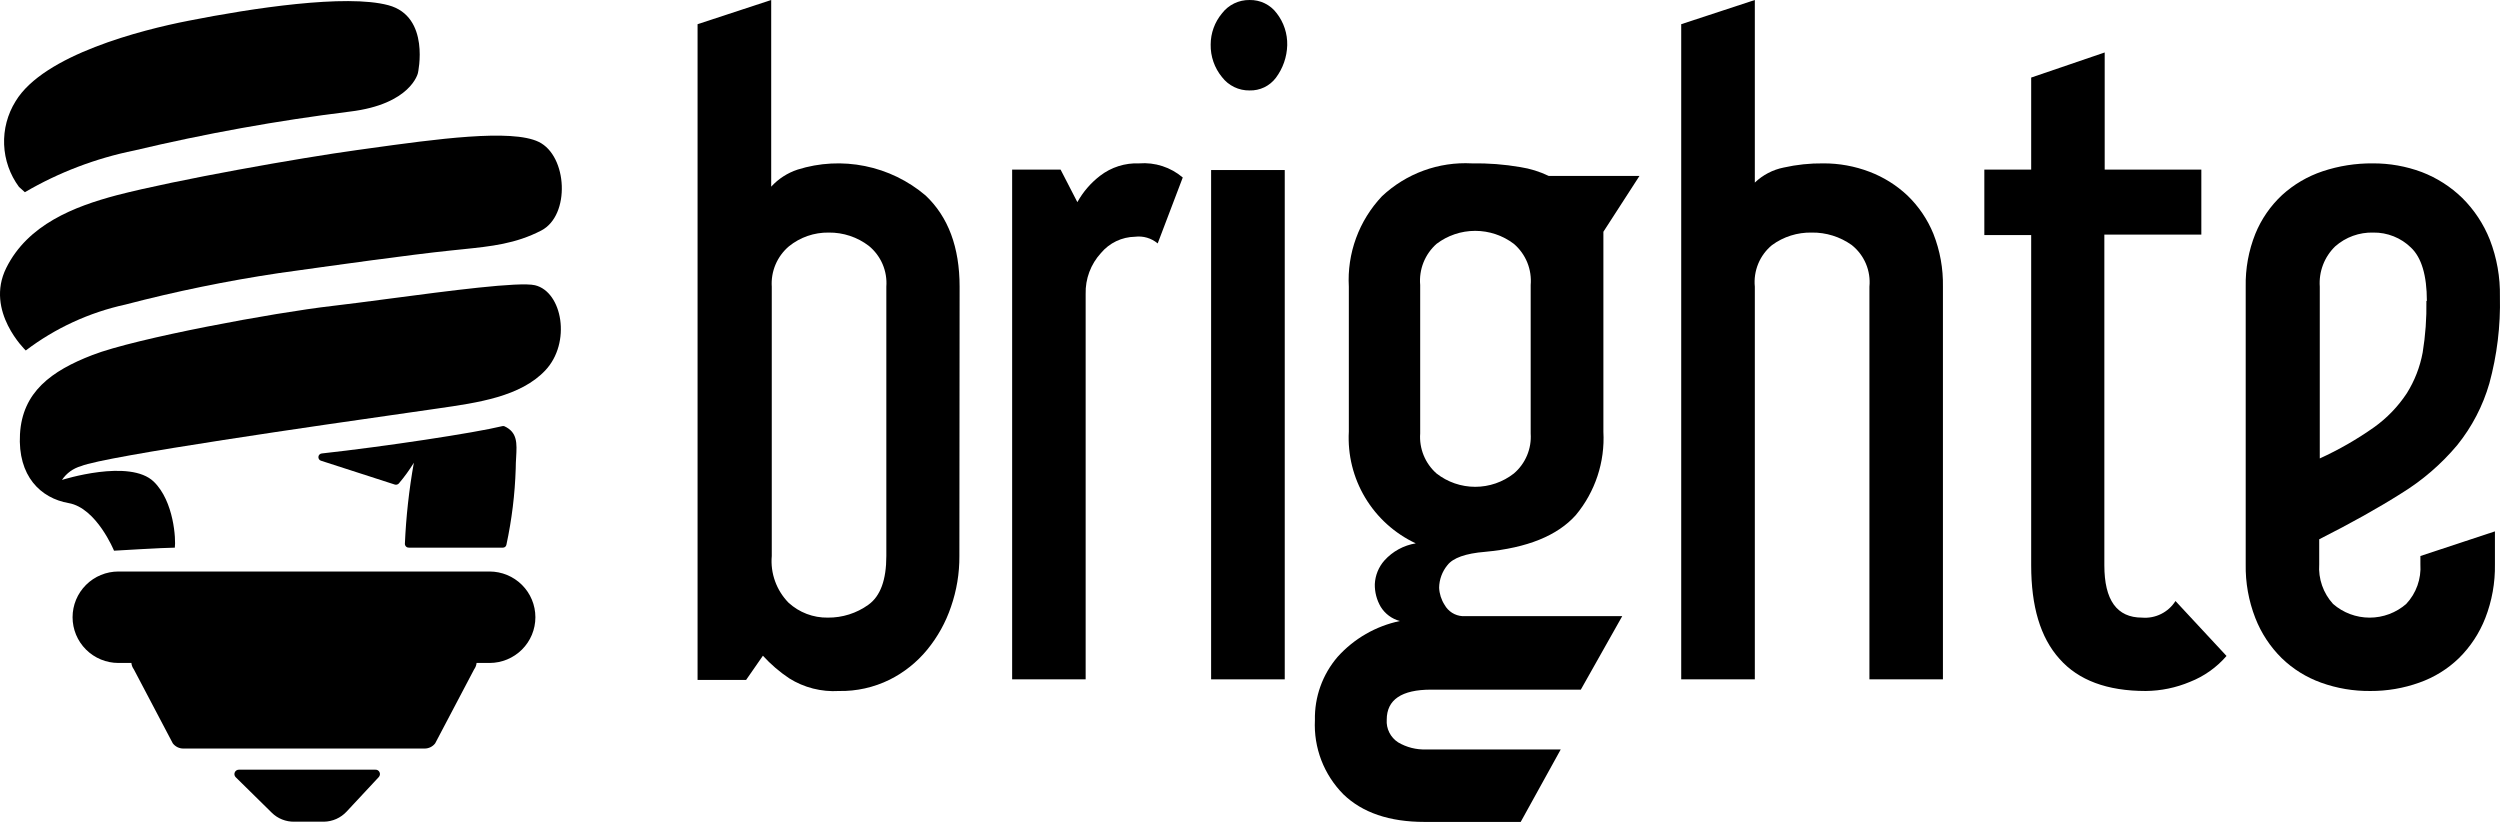
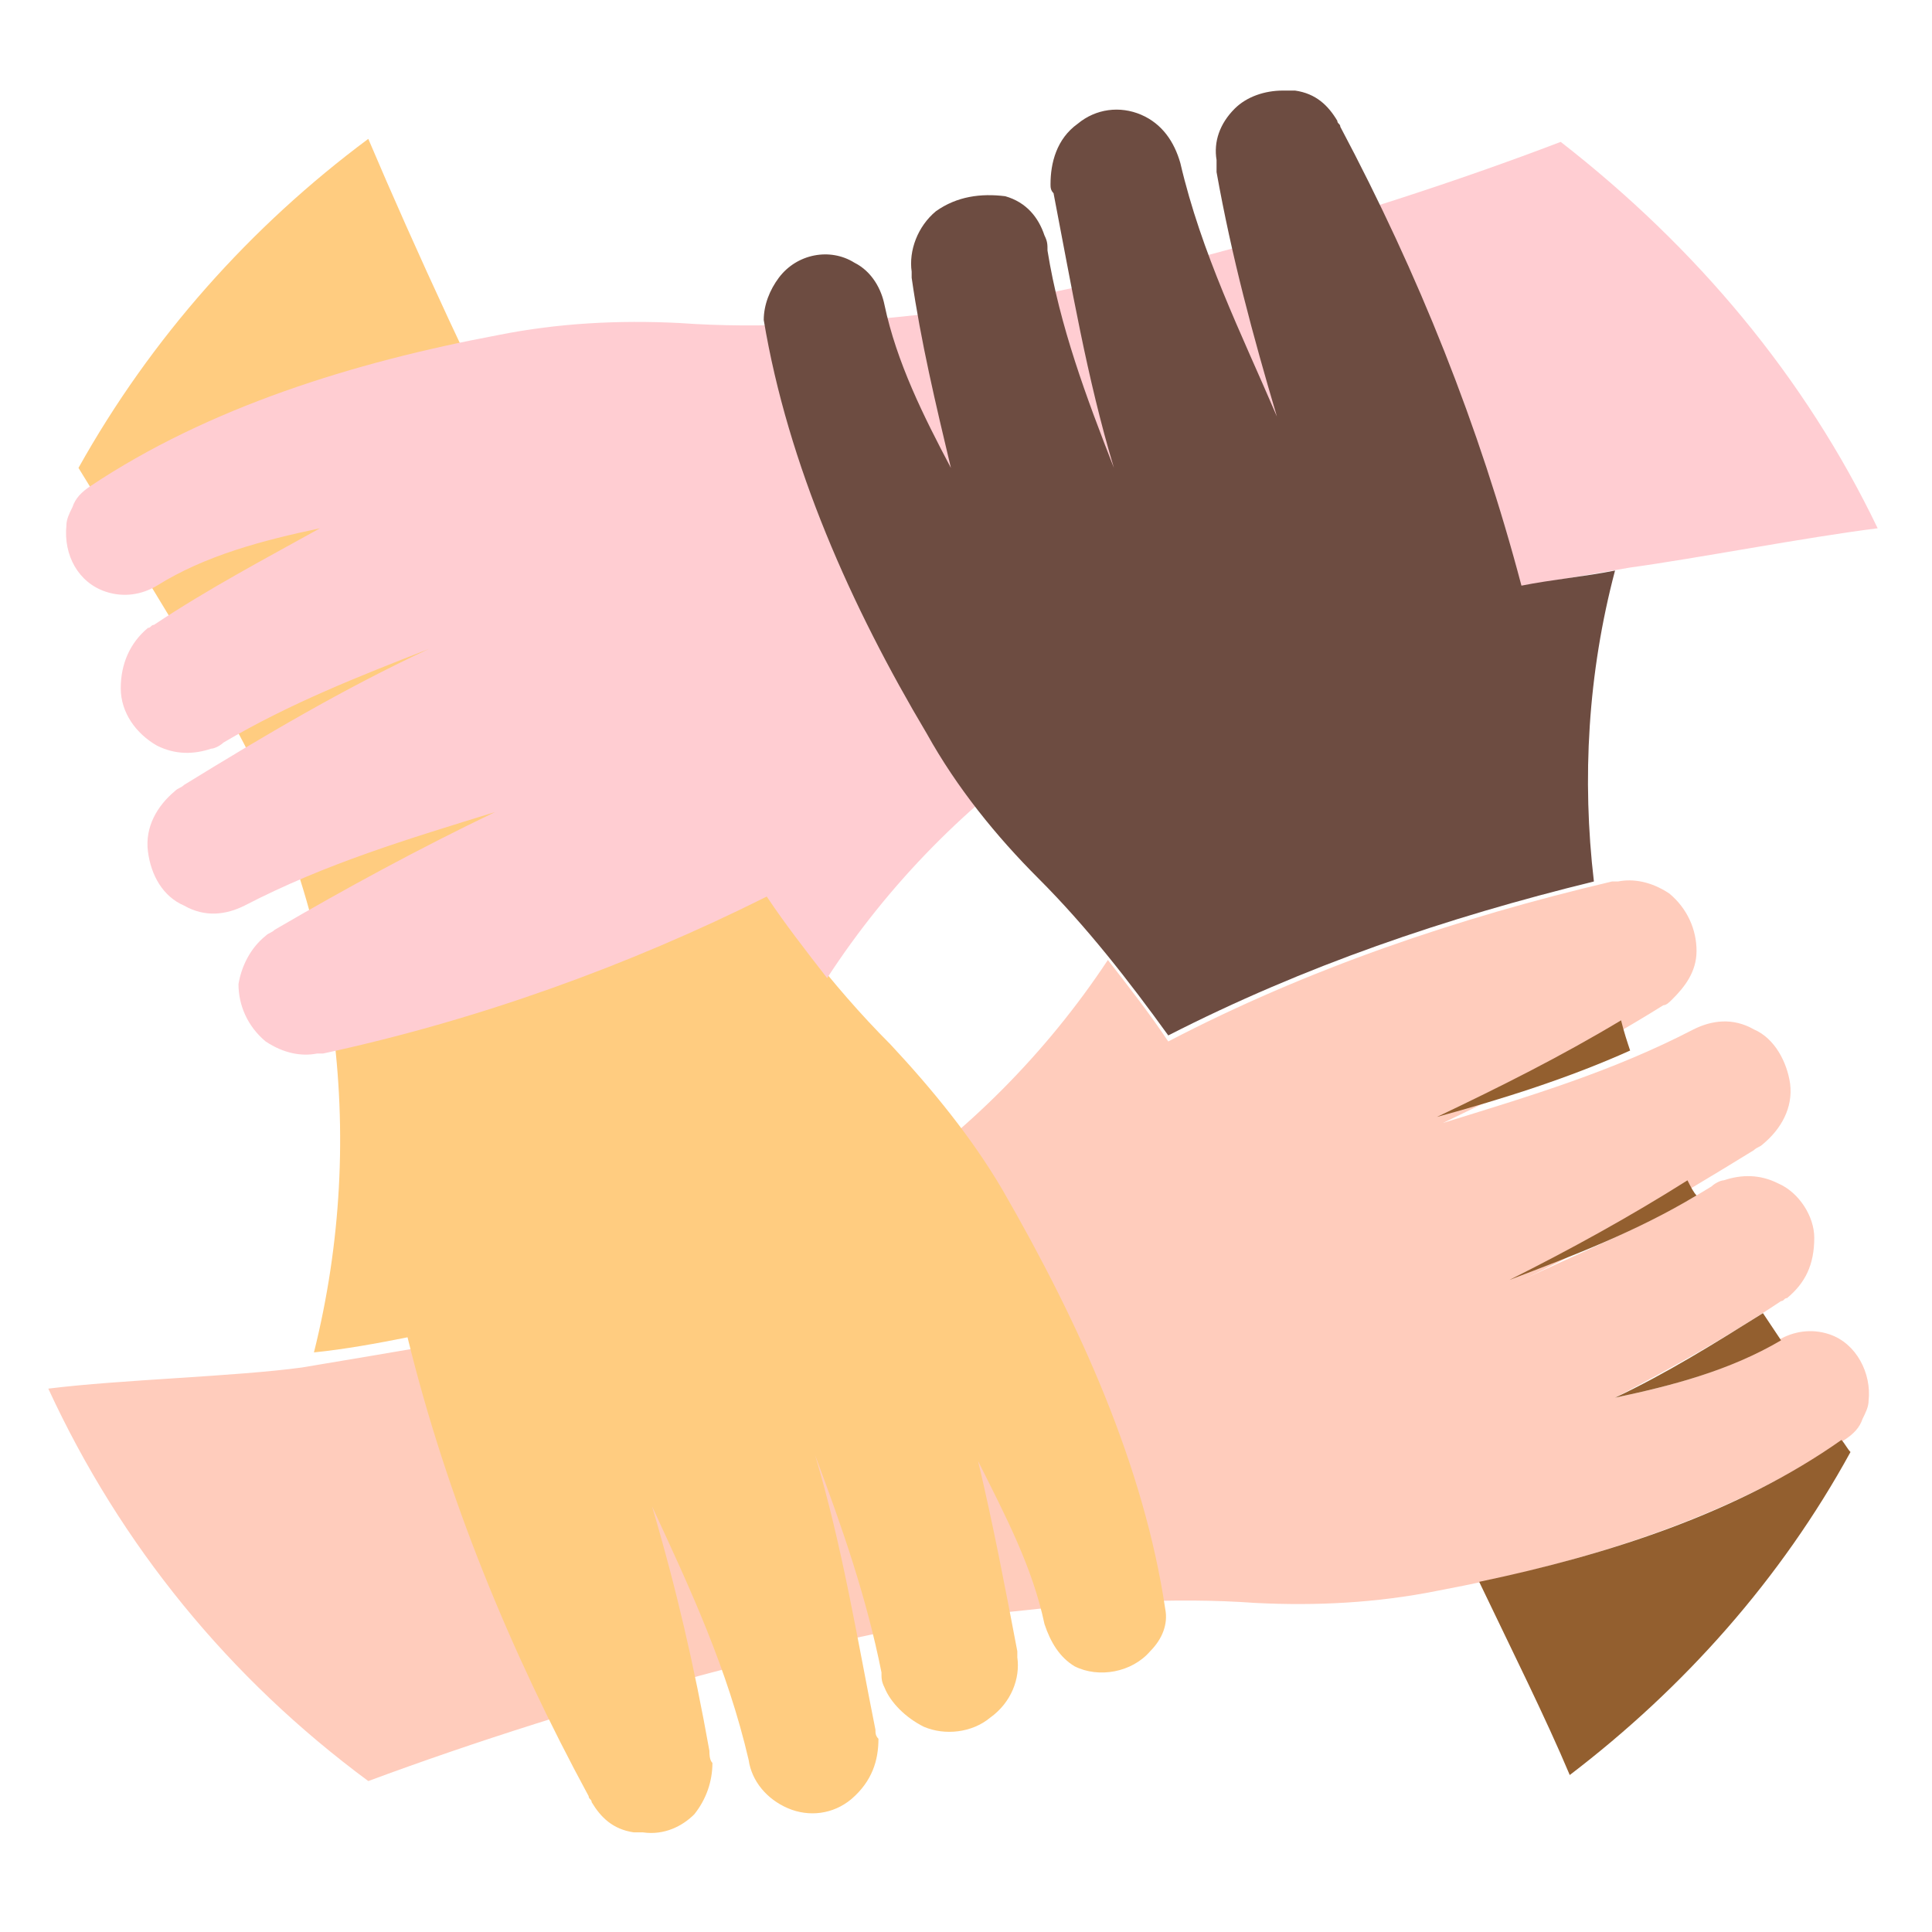
- <svg xmlns="http://www.w3.org/2000/svg" x="0px" y="0px" width="146" height="48" viewBox="0 0 146 48" enable-background="new 0 0 146 48">
-   <path d="M75.174 2.641C75.155 3.328 74.923 3.992 74.512 4.543C74.334 4.779 74.101 4.97 73.834 5.099C73.566 5.227 73.272 5.29 72.975 5.282C72.664 5.287 72.357 5.219 72.077 5.084C71.797 4.948 71.554 4.75 71.365 4.503C70.925 3.968 70.691 3.294 70.703 2.602C70.704 1.936 70.938 1.292 71.365 0.78C71.554 0.533 71.797 0.335 72.077 0.199C72.357 0.064 72.664 -0.004 72.975 0C73.283 -0.006 73.589 0.061 73.865 0.196C74.142 0.332 74.382 0.532 74.565 0.78C74.976 1.312 75.191 1.97 75.174 2.641Z" />
-   <path fill-rule="evenodd" clip-rule="evenodd" d="M55.538 35.436C55.869 34.482 56.035 33.48 56.028 32.471L56.041 16.744C56.041 14.442 55.379 12.666 54.054 11.416C53.039 10.554 51.821 9.962 50.514 9.698C49.206 9.433 47.853 9.504 46.581 9.904C45.989 10.099 45.458 10.442 45.038 10.901V0L40.738 1.413V39.707H43.573L44.554 38.294C45.011 38.795 45.527 39.239 46.091 39.615C46.957 40.158 47.971 40.416 48.993 40.354C50.019 40.374 51.034 40.147 51.954 39.694C52.8 39.271 53.547 38.675 54.147 37.944C54.758 37.199 55.23 36.349 55.538 35.436ZM46.071 14.387C46.727 13.855 47.55 13.57 48.396 13.582C49.244 13.572 50.07 13.846 50.742 14.361C51.091 14.647 51.366 15.014 51.544 15.428C51.721 15.843 51.796 16.294 51.762 16.744V32.471C51.762 33.864 51.417 34.815 50.715 35.317C50.026 35.814 49.194 36.078 48.343 36.069C47.495 36.082 46.675 35.77 46.051 35.198C45.701 34.84 45.432 34.412 45.263 33.941C45.093 33.471 45.028 32.969 45.071 32.471V16.744C45.042 16.301 45.118 15.857 45.291 15.448C45.465 15.039 45.732 14.675 46.071 14.387Z" />
-   <path d="M67.883 9.701C67.447 9.559 66.987 9.505 66.529 9.541C65.705 9.507 64.895 9.764 64.243 10.267C63.7 10.684 63.249 11.207 62.918 11.806L61.938 9.904H59.109V39.674H63.402V17.167C63.379 16.285 63.699 15.428 64.296 14.777C64.54 14.485 64.843 14.25 65.186 14.085C65.529 13.921 65.903 13.833 66.284 13.826C66.52 13.796 66.759 13.815 66.987 13.882C67.215 13.949 67.427 14.063 67.609 14.216L69.073 10.366C68.724 10.069 68.32 9.842 67.883 9.701Z" />
-   <path d="M70.729 9.93H75.029V39.674H70.729V9.93Z" />
-   <path fill-rule="evenodd" clip-rule="evenodd" d="M93.638 13.535V25.215C93.735 26.981 93.16 28.719 92.028 30.081C90.955 31.283 89.189 31.998 86.728 32.227C85.589 32.319 84.854 32.583 84.529 33.006C84.222 33.379 84.052 33.844 84.045 34.326C84.062 34.681 84.171 35.025 84.363 35.323C84.468 35.512 84.619 35.672 84.802 35.788C84.985 35.903 85.194 35.97 85.41 35.984H94.738L92.32 40.275H83.575C81.853 40.275 80.985 40.863 80.985 42.031C80.967 42.29 81.019 42.549 81.136 42.781C81.252 43.013 81.429 43.21 81.647 43.352C82.141 43.644 82.709 43.788 83.284 43.768H91.147L88.809 48H83.191C81.144 48 79.56 47.459 78.454 46.389C77.891 45.821 77.452 45.143 77.165 44.398C76.879 43.652 76.752 42.855 76.791 42.058C76.761 40.705 77.233 39.389 78.116 38.361C79.074 37.295 80.348 36.562 81.753 36.267C81.286 36.144 80.885 35.846 80.633 35.436C80.399 35.035 80.28 34.578 80.289 34.115C80.313 33.602 80.511 33.113 80.852 32.729C81.331 32.199 81.975 31.848 82.681 31.732C81.452 31.155 80.423 30.227 79.727 29.065C79.031 27.903 78.698 26.56 78.772 25.209V16.744C78.718 15.779 78.861 14.813 79.194 13.905C79.526 12.997 80.041 12.166 80.706 11.462C81.405 10.804 82.23 10.295 83.132 9.964C84.034 9.634 84.994 9.49 85.953 9.541C86.903 9.525 87.853 9.598 88.789 9.759C89.363 9.848 89.921 10.022 90.445 10.274H95.745L93.638 13.535ZM89.392 16.645C89.43 16.196 89.362 15.744 89.192 15.326C89.021 14.908 88.754 14.537 88.411 14.242C87.762 13.749 86.968 13.482 86.152 13.482C85.336 13.482 84.542 13.749 83.893 14.242C83.557 14.541 83.296 14.914 83.13 15.331C82.965 15.748 82.899 16.198 82.939 16.645V25.314C82.907 25.75 82.977 26.188 83.142 26.594C83.308 26.999 83.565 27.361 83.893 27.651C84.537 28.156 85.333 28.43 86.152 28.43C86.971 28.43 87.767 28.156 88.411 27.651C88.746 27.365 89.009 27.004 89.179 26.598C89.349 26.193 89.422 25.753 89.392 25.314V16.645Z" />
-   <path d="M109.174 39.674H113.467V16.744C113.487 15.688 113.298 14.638 112.91 13.654C112.566 12.811 112.05 12.049 111.393 11.416C110.752 10.813 109.998 10.342 109.174 10.03C108.315 9.703 107.403 9.537 106.484 9.541C105.704 9.532 104.926 9.614 104.165 9.785C103.532 9.912 102.948 10.217 102.482 10.663V0L98.183 1.413V39.674H102.482V16.744C102.437 16.289 102.505 15.829 102.679 15.405C102.853 14.982 103.129 14.607 103.483 14.315C104.154 13.823 104.969 13.566 105.802 13.582C106.642 13.569 107.464 13.826 108.147 14.315C108.507 14.603 108.789 14.976 108.969 15.4C109.148 15.824 109.218 16.286 109.174 16.744V39.674Z" />
-   <path d="M125.094 36.069C125.477 36.102 125.863 36.028 126.207 35.857C126.552 35.686 126.843 35.424 127.048 35.099L130.029 38.308C129.452 38.977 128.72 39.496 127.896 39.82C127.078 40.164 126.2 40.346 125.312 40.354C123.06 40.354 121.381 39.729 120.277 38.479C119.151 37.231 118.621 35.403 118.621 33.013V13.727H115.885V9.904H118.621V4.53L122.914 3.064V9.904H128.558V13.7H122.894V33.013C122.894 35.05 123.627 36.069 125.094 36.069Z" />
-   <path fill-rule="evenodd" clip-rule="evenodd" d="M145.141 36.096C145.531 35.095 145.722 34.027 145.704 32.953V31.032L141.351 32.471V32.953C141.379 33.375 141.32 33.799 141.178 34.197C141.036 34.596 140.813 34.961 140.523 35.27C139.932 35.786 139.172 36.07 138.387 36.07C137.601 36.07 136.842 35.786 136.25 35.27C135.966 34.958 135.748 34.592 135.609 34.194C135.47 33.796 135.413 33.374 135.442 32.953V31.494C137.297 30.556 138.9 29.659 140.225 28.82C141.464 28.06 142.571 27.106 143.504 25.994C144.363 24.928 145 23.703 145.379 22.389C145.827 20.742 146.035 19.038 145.995 17.332C146.017 16.193 145.817 15.06 145.406 13.998C145.043 13.084 144.495 12.254 143.796 11.561C143.119 10.902 142.314 10.388 141.431 10.049C140.518 9.708 139.55 9.536 138.575 9.541C137.578 9.532 136.586 9.688 135.641 10.003C134.764 10.296 133.958 10.768 133.275 11.39C132.596 12.023 132.062 12.795 131.712 13.654C131.319 14.636 131.128 15.687 131.149 16.744V32.953C131.13 34.027 131.321 35.095 131.712 36.096C132.054 36.974 132.578 37.77 133.249 38.433C133.904 39.069 134.688 39.557 135.548 39.866C136.471 40.199 137.447 40.364 138.43 40.354C139.403 40.359 140.369 40.194 141.285 39.866C142.153 39.561 142.944 39.072 143.604 38.433C144.275 37.77 144.798 36.974 145.141 36.096ZM140.801 14.46C141.417 15.041 141.729 16.084 141.729 17.576H141.702C141.719 18.584 141.646 19.592 141.484 20.587C141.328 21.432 141.013 22.241 140.556 22.97C140.047 23.741 139.401 24.413 138.648 24.951C137.65 25.656 136.588 26.266 135.475 26.773V16.744C135.444 16.31 135.508 15.873 135.664 15.466C135.819 15.059 136.063 14.691 136.376 14.387C136.989 13.847 137.784 13.559 138.602 13.582C139.008 13.576 139.412 13.651 139.79 13.802C140.167 13.952 140.511 14.176 140.801 14.46Z" />
-   <path d="M1.452 11.225C3.434 10.067 5.594 9.244 7.845 8.788C11.996 7.801 16.198 7.043 20.432 6.517C24.01 6.088 24.407 4.266 24.407 4.266C24.407 4.266 25.149 0.964 22.678 0.304C20.207 -0.356 14.728 0.476 10.992 1.215C8.289 1.744 2.545 3.196 0.909 5.916C0.438 6.674 0.205 7.555 0.241 8.446C0.276 9.336 0.578 10.196 1.107 10.914L1.452 11.225Z" />
-   <path d="M16.265 15.952C13.253 16.403 10.268 17.016 7.322 17.787C5.21 18.248 3.225 19.163 1.505 20.468C1.505 20.468 -0.893 18.183 0.365 15.648C1.624 13.113 4.327 12.063 6.811 11.403C10.296 10.498 17.55 9.217 20.863 8.762C21.081 8.732 21.302 8.701 21.525 8.67C25.443 8.126 29.871 7.512 31.463 8.287C33.146 9.105 33.318 12.578 31.609 13.463C30.108 14.239 28.689 14.385 27.021 14.557C26.788 14.581 26.551 14.605 26.309 14.631C23.978 14.871 19.435 15.508 17.219 15.819C16.814 15.876 16.487 15.921 16.265 15.952Z" />
-   <path d="M31.244 16.658C30.332 16.44 26.189 16.987 22.71 17.446C21.463 17.61 20.302 17.764 19.405 17.867C16.007 18.256 7.918 19.755 5.4 20.732C2.989 21.663 1.306 22.898 1.167 25.354C1.028 27.81 2.379 29.097 4.009 29.381C5.639 29.665 6.659 32.161 6.659 32.161C6.659 32.161 9.601 31.983 10.21 31.983C10.276 31.52 10.164 29.282 8.984 28.133C7.58 26.767 3.618 28.028 3.618 28.028C3.881 27.636 4.276 27.35 4.731 27.222C6.125 26.636 19.138 24.776 23.787 24.111C24.375 24.027 24.83 23.962 25.11 23.921C25.261 23.899 25.412 23.877 25.564 23.855C27.924 23.517 30.397 23.162 31.84 21.637C33.377 20.012 32.841 17.041 31.244 16.658Z" />
-   <path d="M29.363 31.983H23.884C23.854 31.984 23.824 31.98 23.795 31.97C23.767 31.96 23.741 31.944 23.718 31.924C23.696 31.904 23.678 31.879 23.666 31.852C23.653 31.824 23.646 31.795 23.645 31.765C23.714 30.175 23.889 28.591 24.169 27.024C23.907 27.451 23.613 27.858 23.288 28.239C23.258 28.269 23.221 28.29 23.18 28.301C23.139 28.311 23.096 28.311 23.056 28.298L18.743 26.905C18.696 26.89 18.656 26.859 18.629 26.818C18.602 26.776 18.59 26.727 18.595 26.678C18.599 26.629 18.62 26.583 18.654 26.548C18.689 26.512 18.734 26.489 18.783 26.483C22.453 26.08 27.72 25.281 29.31 24.892C29.357 24.875 29.408 24.875 29.456 24.892C30.225 25.249 30.189 25.882 30.143 26.705C30.131 26.916 30.118 27.14 30.118 27.374C30.071 28.866 29.889 30.351 29.575 31.811C29.567 31.86 29.541 31.905 29.502 31.937C29.462 31.969 29.413 31.985 29.363 31.983Z" />
-   <path d="M28.588 33.376H6.917C6.207 33.376 5.525 33.657 5.023 34.158C4.52 34.659 4.238 35.338 4.238 36.046C4.238 36.755 4.52 37.434 5.023 37.935C5.525 38.436 6.207 38.717 6.917 38.717H7.673C7.686 38.853 7.737 38.983 7.818 39.093L10.091 43.411C10.163 43.506 10.256 43.582 10.363 43.635C10.47 43.688 10.588 43.715 10.707 43.715H24.798C24.917 43.715 25.035 43.688 25.142 43.635C25.249 43.582 25.342 43.506 25.414 43.411L27.687 39.093C27.768 38.983 27.819 38.853 27.832 38.717H28.588C29.298 38.717 29.98 38.436 30.483 37.935C30.985 37.434 31.267 36.755 31.267 36.046C31.267 35.338 30.985 34.659 30.483 34.158C29.98 33.657 29.298 33.376 28.588 33.376Z" />
-   <path d="M13.947 44.95H21.896C21.949 44.943 22.003 44.952 22.05 44.976C22.097 45 22.136 45.039 22.16 45.086C22.185 45.132 22.194 45.186 22.187 45.238C22.18 45.291 22.158 45.34 22.122 45.379L20.24 47.399C20.07 47.581 19.866 47.727 19.638 47.828C19.41 47.929 19.164 47.983 18.915 47.987H17.193C16.948 47.992 16.704 47.948 16.476 47.857C16.248 47.767 16.041 47.631 15.868 47.459L13.761 45.385C13.726 45.349 13.702 45.303 13.693 45.254C13.684 45.204 13.69 45.153 13.71 45.107C13.729 45.06 13.762 45.021 13.804 44.993C13.847 44.965 13.896 44.95 13.947 44.95Z" />
+ <svg xmlns="http://www.w3.org/2000/svg" enable-background="new 0 0 64 64" version="1.1" viewBox="0 0 64 64" xml:space="preserve">
+   <g id="row_4">
+     <g id="teamwork">
+       <path d="M56.7,39.3c0.1-0.1,0.3-0.2,0.4-0.2c0.6-0.2,1.2-0.2,1.8,0.1c0.7,0.3,1.2,1.1,1.2,1.8c0,0.9-0.3,1.5-0.9,2    c-0.1,0-0.1,0.1-0.2,0.1c-1.8,1.2-3.6,2.2-5.5,3.2c1.9-0.4,3.8-0.9,5.4-1.9c0.5-0.3,1.1-0.4,1.7-0.2c0.9,0.3,1.4,1.3,1.3,2.2    c0,0.2-0.1,0.4-0.2,0.6c-0.1,0.3-0.3,0.5-0.6,0.7c-3.9,2.6-8.7,4.1-13.5,5c-2,0.4-4,0.5-6,0.4c-2.8-0.2-5.5,0-8.2,0.3    c-5.4,0.6-14.2,3-21.2,5.6c-4.6-3.4-8.2-7.8-10.6-13c2.4-0.3,6.2-0.4,8.4-0.7c3-0.5,5.9-1,8.8-1.5c7.3-1.4,13.8-5.8,17.9-12    c0.7,0.9,1.4,1.8,2,2.7c4.6-2.4,9.6-4.1,14.7-5.3c0.1,0,0.1,0,0.2,0c0.5-0.1,1.1,0,1.7,0.4c0.6,0.5,0.9,1.2,0.9,1.9    c0,0.7-0.4,1.2-0.8,1.6c-0.1,0.1-0.2,0.2-0.3,0.2c-2.4,1.5-4.8,2.7-7.3,3.9c2.9-0.9,5.6-1.7,8.3-3.1c0.6-0.3,1.3-0.4,2,0    c0.7,0.3,1.1,1.1,1.2,1.8c0.1,0.8-0.3,1.5-0.9,2c-0.1,0.1-0.2,0.1-0.3,0.2c-2.6,1.6-5.3,3.2-8.1,4.5    C52.3,41.5,54.6,40.6,56.7,39.3z" fill="#FFCCBC" />
+       <path d="M38.6,53.3c0.1,0.5-0.1,1-0.5,1.4c-0.6,0.7-1.7,0.9-2.5,0.5c-0.5-0.3-0.8-0.8-1-1.4    c-0.4-1.9-1.3-3.6-2.2-5.4c0.5,2.1,0.9,4.2,1.3,6.3c0,0.1,0,0.1,0,0.2c0.1,0.7-0.2,1.5-0.9,2c-0.6,0.5-1.5,0.6-2.2,0.3    c-0.6-0.3-1.1-0.8-1.3-1.3c-0.1-0.2-0.1-0.3-0.1-0.5c-0.5-2.5-1.3-4.8-2.2-7.2c0.9,3,1.4,6.1,2,9.1c0,0.1,0,0.2,0.1,0.3    c0,0.7-0.2,1.4-0.9,2c-0.6,0.5-1.4,0.6-2.1,0.3c-0.7-0.3-1.2-0.9-1.3-1.6c-0.7-3-1.9-5.6-3.2-8.4c0.8,2.7,1.4,5.3,1.9,8.1    c0,0.1,0,0.3,0.1,0.4c0,0.6-0.2,1.2-0.6,1.7c-0.4,0.4-1,0.7-1.7,0.6c-0.1,0-0.2,0-0.3,0c-0.7-0.1-1.1-0.5-1.4-1    c0-0.1-0.1-0.1-0.1-0.2c-2.6-4.8-4.7-9.9-6-15.2c-1,0.2-2.1,0.4-3.1,0.5c1.8-7.2,0.8-14.9-3-21.4c-1.6-2.7-3.2-5.3-4.8-7.9    c2.4-4.3,5.7-8,9.6-10.9c3.1,7.3,8.3,18,12.1,23.5c1.6,2.3,3.2,4.5,5.2,6.5c1.4,1.5,2.7,3.1,3.7,4.8    C35.8,43.9,37.9,48.6,38.6,53.3z" fill="#FFCC80" />
+       <path d="M62.2,17.5c-2.4,0.3-6,1-8.2,1.3c-2.9,0.5-5.8,1-8.7,1.5c-7.3,1.4-13.8,5.8-17.9,12.1    c-0.7-0.9-1.4-1.8-2-2.7c-4.6,2.3-9.6,4.1-14.7,5.2c-0.1,0-0.1,0-0.2,0c-0.5,0.1-1.1,0-1.7-0.4c-0.6-0.5-0.9-1.2-0.9-1.9    C8,32,8.3,31.4,8.8,31c0.1-0.1,0.2-0.1,0.3-0.2c2.4-1.4,4.8-2.7,7.3-3.9c-2.9,0.9-5.6,1.7-8.3,3.1c-0.6,0.3-1.3,0.4-2,0    c-0.7-0.3-1.1-1-1.2-1.8c-0.1-0.8,0.3-1.5,0.9-2c0.1-0.1,0.2-0.1,0.3-0.2c2.6-1.6,5.3-3.2,8.1-4.5c-2.3,0.9-4.6,1.8-6.8,3.1    c-0.1,0.1-0.3,0.2-0.4,0.2c-0.6,0.2-1.2,0.2-1.8-0.1c-0.7-0.4-1.2-1.1-1.2-1.9c0-0.8,0.3-1.5,0.9-2c0.1,0,0.1-0.1,0.2-0.1    c1.8-1.2,3.7-2.2,5.5-3.2c-1.9,0.4-3.8,0.9-5.4,1.9c-0.5,0.3-1.1,0.4-1.7,0.2c-0.9-0.3-1.4-1.2-1.3-2.2c0-0.2,0.1-0.4,0.2-0.6    c0.1-0.3,0.3-0.5,0.6-0.7c3.9-2.6,8.7-4.1,13.5-5c2-0.4,4-0.5,6-0.4c2.8,0.2,5.5,0,8.2-0.3c5.5-0.7,14.2-3.1,21-5.7    C56.2,8.2,59.8,12.5,62.2,17.5z" fill="#FFCDD2" />
+       <g>
+         <path d="M59,44.4c-0.2-0.3-0.4-0.6-0.6-0.9c-1.6,1-3.2,2-4.9,2.8C55.4,45.9,57.3,45.4,59,44.4     C59,44.4,59,44.4,59,44.4z" fill="#935F2F" />
+         <path d="M55.9,39.1c-1.9,1.2-3.9,2.3-5.9,3.3c2.1-0.8,4.2-1.6,6.2-2.8C56.1,39.5,56,39.3,55.9,39.1z" fill="#935F2F" />
+         <path d="M54,34.8c-0.1-0.3-0.2-0.6-0.3-1c-2,1.2-4,2.2-6.1,3.2C49.8,36.4,52,35.7,54,34.8z" fill="#935F2F" />
+         <path d="M30.7,24.3c1,1.8,2.3,3.4,3.7,4.8c1.6,1.6,3,3.4,4.3,5.2c4.5-2.3,9.2-3.9,14.1-5.1     c-0.4-3.4-0.2-6.9,0.7-10.3c-1,0.2-2.1,0.3-3.1,0.5C49,14.1,47,9.1,44.4,4.2c0-0.1-0.1-0.1-0.1-0.2c-0.3-0.5-0.7-0.9-1.4-1     c-0.1,0-0.3,0-0.4,0c-0.6,0-1.2,0.2-1.6,0.6c-0.5,0.5-0.7,1.1-0.6,1.7c0,0.1,0,0.3,0,0.4c0.5,2.8,1.2,5.4,2,8.1     c-1.2-2.8-2.5-5.4-3.2-8.4c-0.2-0.7-0.6-1.3-1.3-1.6c-0.7-0.3-1.5-0.2-2.1,0.3c-0.7,0.5-0.9,1.3-0.9,2c0,0.1,0,0.2,0.1,0.3     c0.6,3.1,1.1,6.1,2,9.1c-0.9-2.3-1.8-4.7-2.2-7.2c0-0.2,0-0.3-0.1-0.5c-0.2-0.6-0.6-1.1-1.3-1.3C32.5,6.4,31.7,6.5,31,7     c-0.6,0.5-0.9,1.3-0.8,2c0,0.1,0,0.1,0,0.2c0.3,2.1,0.8,4.2,1.3,6.3c-0.9-1.7-1.8-3.5-2.2-5.4c-0.1-0.5-0.4-1.1-1-1.4     c-0.8-0.5-1.9-0.3-2.5,0.5c-0.3,0.4-0.5,0.9-0.5,1.4C26.1,15.4,28.2,20.1,30.7,24.3z" fill="#6D4C41" />
+         <path d="M49,52.4c1.1,2.3,2.2,4.5,3,6.4c3.8-2.9,7-6.5,9.3-10.7c-0.1-0.1-0.2-0.3-0.3-0.4     C57.6,50.1,53.3,51.5,49,52.4z" fill="#935F2F" />
+       </g>
+     </g>
+   </g>
+   <g id="row_3" />
+   <g id="row_2" />
+   <g id="row_1" />
</svg>
